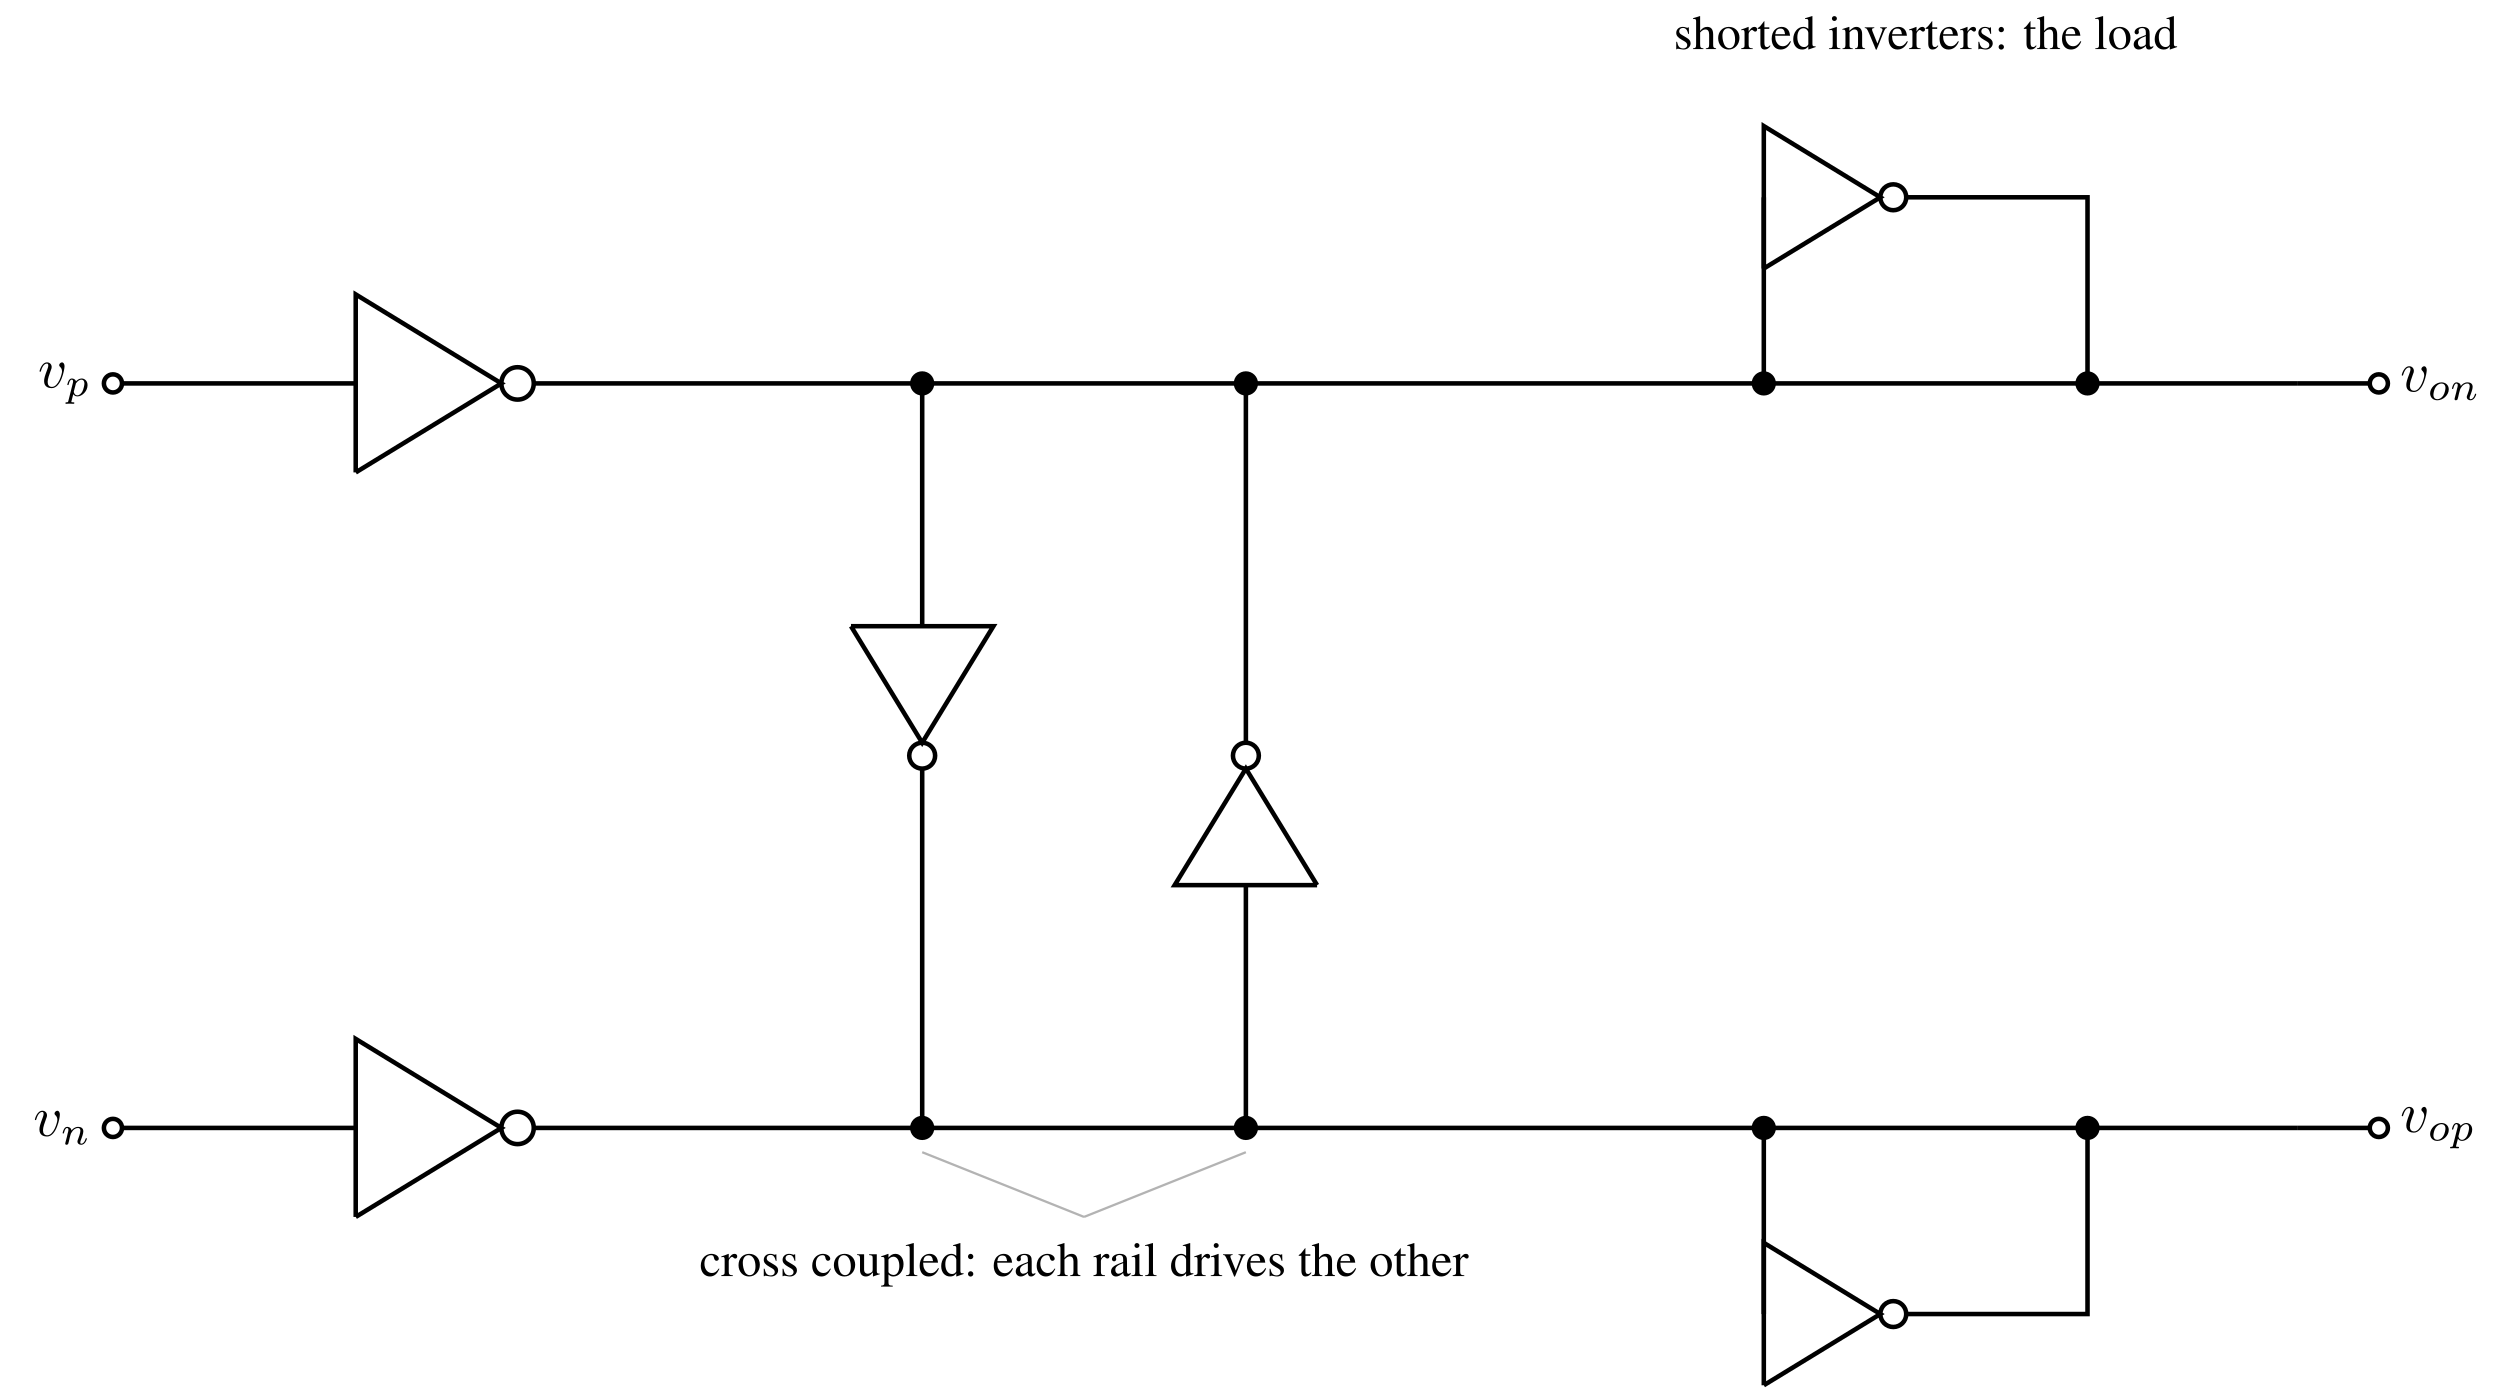
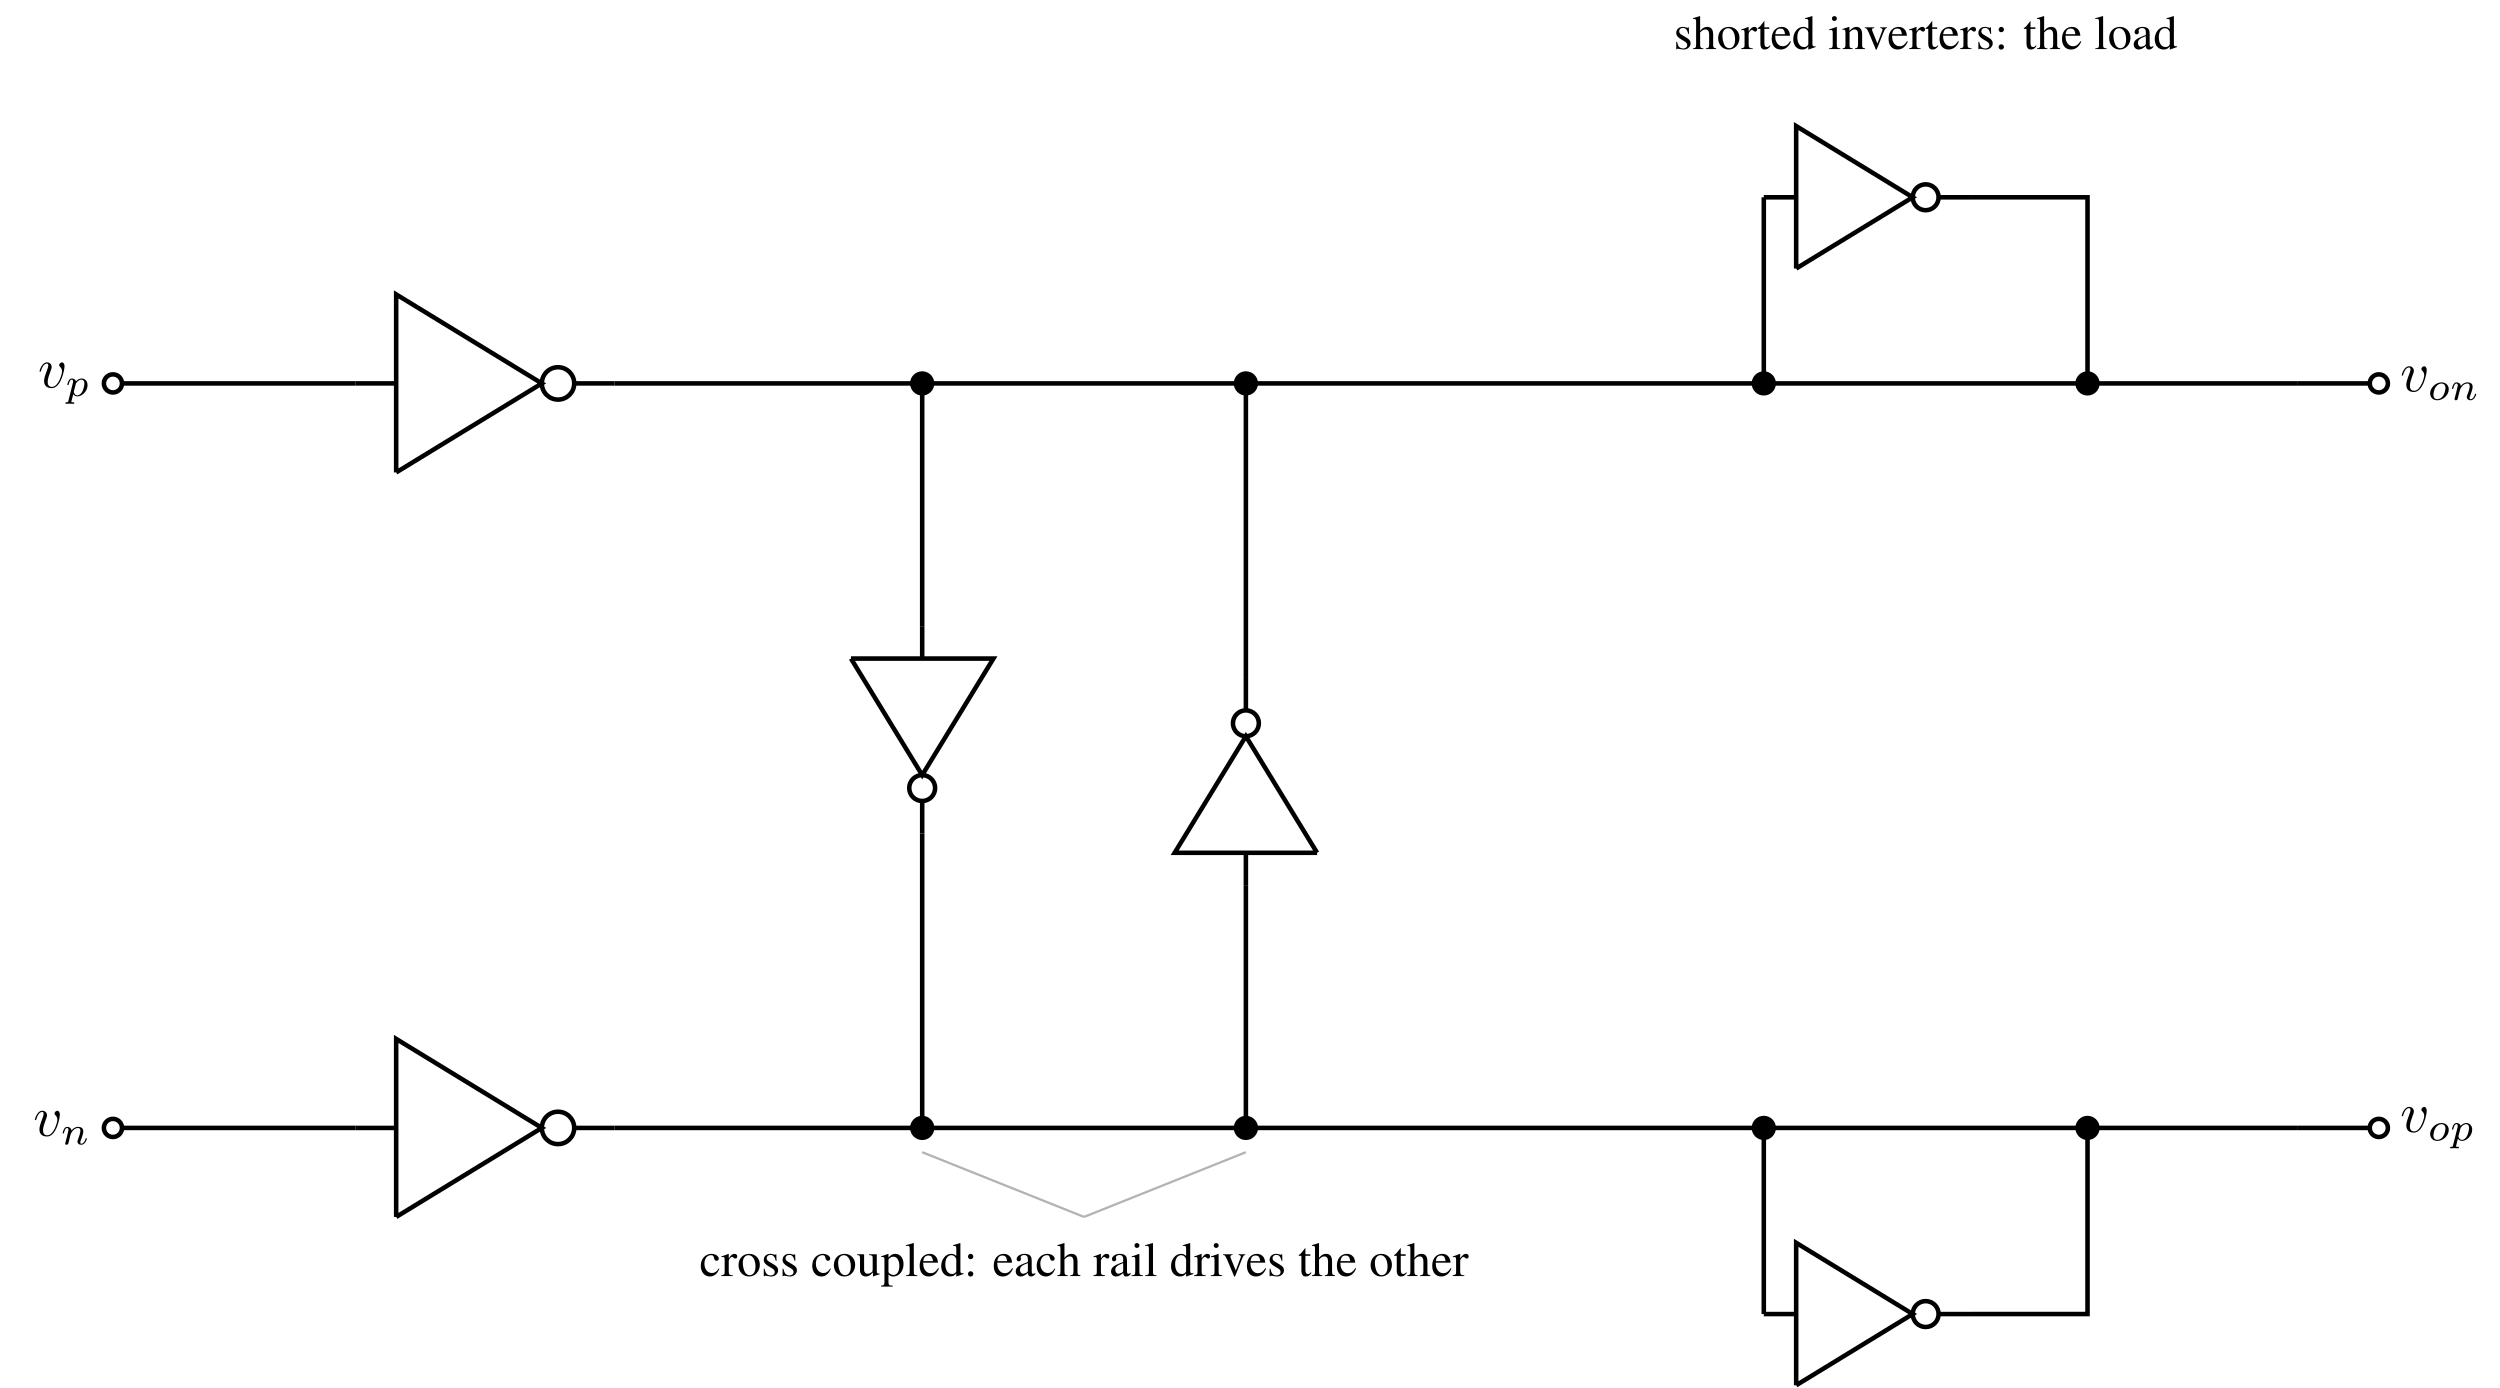
<svg xmlns="http://www.w3.org/2000/svg" xmlns:xlink="http://www.w3.org/1999/xlink" width="437.857pt" height="243.016pt" viewBox="0 0 437.857 243.016">
  <defs>
    <g>
      <g id="glyph-0-0">
        <path d="M 4.672 -3.703 C 4.672 -4.25 4.406 -4.406 4.234 -4.406 C 3.984 -4.406 3.734 -4.141 3.734 -3.922 C 3.734 -3.797 3.781 -3.734 3.891 -3.625 C 4.109 -3.422 4.234 -3.172 4.234 -2.812 C 4.234 -2.391 3.625 -0.109 2.469 -0.109 C 1.953 -0.109 1.719 -0.453 1.719 -0.984 C 1.719 -1.531 2 -2.266 2.297 -3.094 C 2.375 -3.266 2.422 -3.406 2.422 -3.594 C 2.422 -4.031 2.109 -4.406 1.609 -4.406 C 0.672 -4.406 0.297 -2.953 0.297 -2.875 C 0.297 -2.766 0.391 -2.766 0.406 -2.766 C 0.516 -2.766 0.516 -2.797 0.562 -2.953 C 0.859 -3.953 1.281 -4.188 1.578 -4.188 C 1.656 -4.188 1.828 -4.188 1.828 -3.875 C 1.828 -3.625 1.719 -3.344 1.656 -3.172 C 1.219 -2.016 1.094 -1.562 1.094 -1.125 C 1.094 -0.047 1.969 0.109 2.422 0.109 C 4.094 0.109 4.672 -3.188 4.672 -3.703 Z M 4.672 -3.703 " />
      </g>
      <g id="glyph-1-0">
        <path d="M 0.516 0.844 C 0.469 1.047 0.453 1.094 0.188 1.094 C 0.094 1.094 0 1.094 0 1.25 C 0 1.328 0.062 1.359 0.094 1.359 C 0.266 1.359 0.5 1.328 0.688 1.328 C 0.922 1.328 1.188 1.359 1.422 1.359 C 1.484 1.359 1.562 1.328 1.562 1.203 C 1.562 1.094 1.469 1.094 1.375 1.094 C 1.219 1.094 1.031 1.094 1.031 1.016 C 1.031 0.984 1.094 0.797 1.109 0.703 C 1.203 0.328 1.297 -0.047 1.375 -0.344 C 1.453 -0.203 1.672 0.062 2.094 0.062 C 2.938 0.062 3.875 -0.875 3.875 -1.906 C 3.875 -2.719 3.312 -3.078 2.844 -3.078 C 2.406 -3.078 2.031 -2.781 1.844 -2.578 C 1.734 -2.984 1.344 -3.078 1.125 -3.078 C 0.859 -3.078 0.688 -2.891 0.578 -2.703 C 0.438 -2.469 0.328 -2.047 0.328 -2 C 0.328 -1.922 0.422 -1.922 0.453 -1.922 C 0.547 -1.922 0.547 -1.938 0.594 -2.125 C 0.703 -2.531 0.844 -2.875 1.109 -2.875 C 1.297 -2.875 1.344 -2.719 1.344 -2.531 C 1.344 -2.453 1.328 -2.375 1.312 -2.328 Z M 1.844 -2.234 C 2.25 -2.781 2.594 -2.875 2.812 -2.875 C 3.094 -2.875 3.328 -2.672 3.328 -2.203 C 3.328 -1.922 3.172 -1.203 2.969 -0.797 C 2.781 -0.453 2.453 -0.125 2.094 -0.125 C 1.594 -0.125 1.469 -0.656 1.469 -0.734 C 1.469 -0.766 1.484 -0.812 1.484 -0.844 Z M 1.844 -2.234 " />
      </g>
      <g id="glyph-1-1">
        <path d="M 0.844 -0.438 C 0.828 -0.344 0.781 -0.172 0.781 -0.156 C 0.781 0 0.906 0.062 1.016 0.062 C 1.141 0.062 1.25 -0.016 1.297 -0.078 C 1.328 -0.141 1.375 -0.375 1.422 -0.516 C 1.453 -0.641 1.531 -0.969 1.562 -1.141 C 1.609 -1.297 1.656 -1.453 1.688 -1.609 C 1.766 -1.891 1.781 -1.953 1.984 -2.234 C 2.172 -2.516 2.5 -2.875 3.031 -2.875 C 3.422 -2.875 3.438 -2.516 3.438 -2.391 C 3.438 -1.969 3.141 -1.203 3.031 -0.906 C 2.953 -0.703 2.922 -0.641 2.922 -0.531 C 2.922 -0.156 3.219 0.062 3.578 0.062 C 4.281 0.062 4.578 -0.891 4.578 -1 C 4.578 -1.094 4.5 -1.094 4.469 -1.094 C 4.375 -1.094 4.375 -1.047 4.344 -0.969 C 4.188 -0.406 3.875 -0.125 3.609 -0.125 C 3.453 -0.125 3.422 -0.219 3.422 -0.375 C 3.422 -0.531 3.469 -0.625 3.594 -0.938 C 3.672 -1.156 3.953 -1.891 3.953 -2.281 C 3.953 -2.953 3.422 -3.078 3.047 -3.078 C 2.469 -3.078 2.078 -2.719 1.875 -2.438 C 1.828 -2.922 1.422 -3.078 1.125 -3.078 C 0.828 -3.078 0.672 -2.859 0.578 -2.703 C 0.422 -2.438 0.328 -2.047 0.328 -2 C 0.328 -1.922 0.422 -1.922 0.453 -1.922 C 0.547 -1.922 0.547 -1.938 0.594 -2.125 C 0.703 -2.531 0.844 -2.875 1.109 -2.875 C 1.297 -2.875 1.344 -2.719 1.344 -2.531 C 1.344 -2.406 1.281 -2.141 1.219 -1.953 C 1.172 -1.766 1.109 -1.484 1.078 -1.328 Z M 0.844 -0.438 " />
      </g>
      <g id="glyph-1-2">
        <path d="M 3.703 -1.859 C 3.703 -2.625 3.125 -3.078 2.438 -3.078 C 1.406 -3.078 0.438 -2.109 0.438 -1.156 C 0.438 -0.453 0.938 0.062 1.703 0.062 C 2.703 0.062 3.703 -0.844 3.703 -1.859 Z M 1.703 -0.125 C 1.359 -0.125 1.016 -0.344 1.016 -0.906 C 1.016 -1.188 1.141 -1.875 1.422 -2.266 C 1.719 -2.703 2.125 -2.875 2.438 -2.875 C 2.812 -2.875 3.125 -2.625 3.125 -2.109 C 3.125 -1.938 3.047 -1.25 2.734 -0.766 C 2.469 -0.344 2.062 -0.125 1.703 -0.125 Z M 1.703 -0.125 " />
      </g>
      <g id="glyph-2-0">
        <path d="M 3.375 -1.328 C 2.969 -0.734 2.656 -0.531 2.172 -0.531 C 1.406 -0.531 0.859 -1.203 0.859 -2.172 C 0.859 -3.047 1.328 -3.656 2.016 -3.656 C 2.328 -3.656 2.438 -3.562 2.516 -3.25 L 2.562 -3.062 C 2.641 -2.812 2.781 -2.672 2.969 -2.672 C 3.188 -2.672 3.375 -2.828 3.375 -3.016 C 3.375 -3.5 2.781 -3.891 2.062 -3.891 C 1.656 -3.891 1.219 -3.719 0.875 -3.422 C 0.453 -3.047 0.219 -2.469 0.219 -1.797 C 0.219 -0.703 0.875 0.078 1.828 0.078 C 2.203 0.078 2.547 -0.047 2.844 -0.312 C 3.078 -0.516 3.234 -0.75 3.484 -1.25 Z M 3.375 -1.328 " />
      </g>
      <g id="glyph-2-1">
        <path d="M 0.062 -3.297 C 0.172 -3.328 0.25 -3.344 0.359 -3.344 C 0.562 -3.344 0.641 -3.203 0.641 -2.828 L 0.641 -0.719 C 0.641 -0.281 0.578 -0.234 0.047 -0.125 L 0.047 0 L 2.078 0 L 2.078 -0.125 C 1.5 -0.156 1.359 -0.281 1.359 -0.766 L 1.359 -2.672 C 1.359 -2.938 1.719 -3.359 1.953 -3.359 C 2 -3.359 2.078 -3.312 2.172 -3.234 C 2.297 -3.109 2.391 -3.062 2.5 -3.062 C 2.703 -3.062 2.844 -3.203 2.844 -3.453 C 2.844 -3.719 2.656 -3.891 2.375 -3.891 C 2.016 -3.891 1.766 -3.703 1.359 -3.094 L 1.359 -3.875 L 1.312 -3.891 C 0.859 -3.703 0.562 -3.594 0.062 -3.438 Z M 0.062 -3.297 " />
      </g>
      <g id="glyph-2-2">
        <path d="M 2.125 -3.891 C 1.016 -3.891 0.25 -3.078 0.25 -1.906 C 0.25 -0.766 1.031 0.078 2.094 0.078 C 3.172 0.078 3.984 -0.812 3.984 -1.984 C 3.984 -3.094 3.203 -3.891 2.125 -3.891 Z M 2 -3.656 C 2.719 -3.656 3.219 -2.844 3.219 -1.688 C 3.219 -0.734 2.844 -0.156 2.203 -0.156 C 1.875 -0.156 1.562 -0.359 1.375 -0.688 C 1.141 -1.141 1 -1.734 1 -2.328 C 1 -3.141 1.406 -3.656 2 -3.656 Z M 2 -3.656 " />
      </g>
      <g id="glyph-2-3">
        <path d="M 2.672 -2.656 L 2.641 -3.812 L 2.547 -3.812 L 2.531 -3.797 C 2.453 -3.734 2.438 -3.719 2.406 -3.719 C 2.359 -3.719 2.266 -3.75 2.172 -3.781 C 1.984 -3.859 1.797 -3.891 1.578 -3.891 C 0.922 -3.891 0.438 -3.453 0.438 -2.844 C 0.438 -2.375 0.703 -2.031 1.422 -1.625 L 1.906 -1.344 C 2.203 -1.172 2.359 -0.969 2.359 -0.719 C 2.359 -0.344 2.078 -0.109 1.656 -0.109 C 1.359 -0.109 1.094 -0.219 0.938 -0.391 C 0.766 -0.609 0.688 -0.797 0.578 -1.281 L 0.438 -1.281 L 0.438 0.031 L 0.547 0.031 C 0.609 -0.047 0.641 -0.062 0.75 -0.062 C 0.828 -0.062 0.938 -0.047 1.141 0 C 1.375 0.047 1.594 0.078 1.75 0.078 C 2.406 0.078 2.953 -0.406 2.953 -1 C 2.953 -1.422 2.75 -1.703 2.234 -2 L 1.328 -2.547 C 1.078 -2.688 0.953 -2.891 0.953 -3.125 C 0.953 -3.469 1.219 -3.703 1.609 -3.703 C 2.094 -3.703 2.344 -3.406 2.547 -2.656 Z M 2.672 -2.656 " />
      </g>
      <g id="glyph-2-4">
        <path d="M 4.062 -0.422 L 4.016 -0.422 C 3.625 -0.422 3.531 -0.516 3.531 -0.906 L 3.531 -3.812 L 2.188 -3.812 L 2.188 -3.672 C 2.719 -3.641 2.812 -3.562 2.812 -3.141 L 2.812 -1.141 C 2.812 -0.906 2.781 -0.781 2.656 -0.688 C 2.438 -0.516 2.172 -0.406 1.906 -0.406 C 1.578 -0.406 1.312 -0.688 1.312 -1.047 L 1.312 -3.812 L 0.078 -3.812 L 0.078 -3.688 C 0.484 -3.672 0.594 -3.547 0.594 -3.156 L 0.594 -1.016 C 0.594 -0.344 1 0.078 1.625 0.078 C 1.938 0.078 2.266 -0.047 2.5 -0.281 L 2.859 -0.641 L 2.859 0.062 L 2.891 0.078 C 3.312 -0.094 3.625 -0.188 4.062 -0.312 Z M 4.062 -0.422 " />
      </g>
      <g id="glyph-2-5">
        <path d="M 0.078 -3.328 C 0.156 -3.344 0.219 -3.344 0.281 -3.344 C 0.578 -3.344 0.641 -3.25 0.641 -2.859 L 0.641 1.109 C 0.641 1.547 0.547 1.641 0.047 1.688 L 0.047 1.844 L 2.094 1.844 L 2.094 1.688 C 1.453 1.672 1.344 1.578 1.344 1.047 L 1.344 -0.281 C 1.641 0 1.844 0.078 2.203 0.078 C 3.203 0.078 3.984 -0.859 3.984 -2.094 C 3.984 -3.141 3.391 -3.891 2.562 -3.891 C 2.094 -3.891 1.719 -3.688 1.344 -3.234 L 1.344 -3.875 L 1.297 -3.891 C 0.844 -3.719 0.547 -3.609 0.078 -3.469 Z M 1.344 -2.828 C 1.344 -3.078 1.828 -3.391 2.203 -3.391 C 2.844 -3.391 3.25 -2.75 3.25 -1.766 C 3.25 -0.828 2.844 -0.188 2.234 -0.188 C 1.828 -0.188 1.344 -0.484 1.344 -0.75 Z M 1.344 -2.828 " />
      </g>
      <g id="glyph-2-6">
        <path d="M 0.156 -5.281 L 0.219 -5.281 C 0.312 -5.281 0.406 -5.297 0.469 -5.297 C 0.75 -5.297 0.828 -5.172 0.828 -4.781 L 0.828 -0.734 C 0.828 -0.281 0.719 -0.172 0.172 -0.125 L 0.172 0 L 2.172 0 L 2.172 -0.125 C 1.641 -0.156 1.547 -0.25 1.547 -0.719 L 1.547 -5.766 L 1.5 -5.781 C 1.062 -5.641 0.75 -5.562 0.156 -5.406 Z M 0.156 -5.281 " />
      </g>
      <g id="glyph-2-7">
        <path d="M 3.453 -1.391 C 3.047 -0.75 2.688 -0.5 2.141 -0.5 C 1.656 -0.5 1.297 -0.75 1.047 -1.234 C 0.891 -1.547 0.844 -1.828 0.828 -2.344 L 3.438 -2.344 C 3.359 -2.891 3.281 -3.141 3.062 -3.406 C 2.812 -3.719 2.422 -3.891 1.984 -3.891 C 1.562 -3.891 1.156 -3.75 0.844 -3.453 C 0.438 -3.109 0.219 -2.5 0.219 -1.812 C 0.219 -0.641 0.828 0.078 1.797 0.078 C 2.594 0.078 3.234 -0.422 3.594 -1.328 Z M 0.844 -2.609 C 0.938 -3.281 1.219 -3.594 1.734 -3.594 C 2.25 -3.594 2.453 -3.359 2.562 -2.609 Z M 0.844 -2.609 " />
      </g>
      <g id="glyph-2-8">
        <path d="M 2.906 0.078 L 4.156 -0.359 L 4.156 -0.484 C 4 -0.484 3.984 -0.484 3.969 -0.484 C 3.656 -0.484 3.594 -0.578 3.594 -0.969 L 3.594 -5.766 L 3.547 -5.781 C 3.141 -5.641 2.844 -5.562 2.297 -5.406 L 2.297 -5.281 C 2.375 -5.281 2.422 -5.281 2.484 -5.281 C 2.797 -5.281 2.875 -5.203 2.875 -4.859 L 2.875 -3.531 C 2.562 -3.797 2.328 -3.891 1.984 -3.891 C 1.016 -3.891 0.234 -2.938 0.234 -1.734 C 0.234 -0.656 0.859 0.078 1.797 0.078 C 2.266 0.078 2.594 -0.078 2.875 -0.484 L 2.875 0.062 Z M 2.875 -0.859 C 2.875 -0.797 2.812 -0.703 2.734 -0.609 C 2.578 -0.438 2.375 -0.359 2.125 -0.359 C 1.422 -0.359 0.953 -1.031 0.953 -2.078 C 0.953 -3.031 1.375 -3.656 2.016 -3.656 C 2.469 -3.656 2.875 -3.266 2.875 -2.812 Z M 2.875 -0.859 " />
      </g>
      <g id="glyph-2-9">
        <path d="M 1.156 -3.891 C 0.891 -3.891 0.688 -3.672 0.688 -3.406 C 0.688 -3.156 0.891 -2.953 1.141 -2.953 C 1.406 -2.953 1.625 -3.156 1.625 -3.406 C 1.625 -3.672 1.406 -3.891 1.156 -3.891 Z M 1.156 -0.844 C 0.891 -0.844 0.688 -0.625 0.688 -0.359 C 0.688 -0.125 0.891 0.094 1.141 0.094 C 1.406 0.094 1.625 -0.125 1.625 -0.359 C 1.625 -0.625 1.406 -0.844 1.156 -0.844 Z M 1.156 -0.844 " />
      </g>
      <g id="glyph-2-10">
        <path d="M 3.75 -0.562 C 3.594 -0.438 3.5 -0.391 3.375 -0.391 C 3.172 -0.391 3.109 -0.516 3.109 -0.891 L 3.109 -2.547 C 3.109 -2.984 3.078 -3.234 2.953 -3.438 C 2.766 -3.734 2.391 -3.891 1.891 -3.891 C 1.094 -3.891 0.469 -3.484 0.469 -2.953 C 0.469 -2.75 0.641 -2.578 0.844 -2.578 C 1.047 -2.578 1.219 -2.75 1.219 -2.938 C 1.219 -2.969 1.219 -3.016 1.203 -3.078 C 1.188 -3.156 1.172 -3.219 1.172 -3.281 C 1.172 -3.5 1.453 -3.688 1.781 -3.688 C 2.203 -3.688 2.438 -3.453 2.438 -2.984 L 2.438 -2.469 C 1.125 -1.953 0.984 -1.875 0.625 -1.562 C 0.438 -1.391 0.312 -1.094 0.312 -0.828 C 0.312 -0.281 0.688 0.078 1.203 0.078 C 1.578 0.078 1.922 -0.094 2.438 -0.531 C 2.484 -0.094 2.641 0.078 2.984 0.078 C 3.266 0.078 3.453 -0.016 3.75 -0.344 Z M 2.438 -1.047 C 2.438 -0.781 2.391 -0.703 2.203 -0.594 C 2 -0.484 1.766 -0.406 1.594 -0.406 C 1.297 -0.406 1.062 -0.688 1.062 -1.062 L 1.062 -1.094 C 1.062 -1.594 1.406 -1.891 2.438 -2.266 Z M 2.438 -1.047 " />
      </g>
      <g id="glyph-2-11">
        <path d="M 1.328 -2.906 C 1.688 -3.297 1.938 -3.438 2.266 -3.438 C 2.688 -3.438 2.906 -3.141 2.906 -2.547 L 2.906 -0.859 C 2.906 -0.281 2.812 -0.172 2.328 -0.125 L 2.328 0 L 4.125 0 L 4.125 -0.125 C 3.672 -0.219 3.609 -0.281 3.609 -0.859 L 3.609 -2.547 C 3.609 -3.438 3.266 -3.891 2.578 -3.891 C 2.078 -3.891 1.719 -3.688 1.328 -3.188 L 1.328 -5.766 L 1.281 -5.781 C 1 -5.688 0.781 -5.609 0.312 -5.484 L 0.078 -5.406 L 0.078 -5.281 C 0.125 -5.281 0.141 -5.281 0.188 -5.281 C 0.547 -5.281 0.625 -5.219 0.625 -4.859 L 0.625 -0.859 C 0.625 -0.266 0.562 -0.188 0.078 -0.125 L 0.078 0 L 1.906 0 L 1.906 -0.125 C 1.422 -0.172 1.328 -0.281 1.328 -0.859 Z M 1.328 -2.906 " />
      </g>
      <g id="glyph-2-12">
        <path d="M 1.484 -3.891 L 0.172 -3.438 L 0.172 -3.297 L 0.234 -3.312 C 0.344 -3.328 0.453 -3.344 0.531 -3.344 C 0.734 -3.344 0.797 -3.203 0.797 -2.828 L 0.797 -0.859 C 0.797 -0.25 0.719 -0.156 0.141 -0.125 L 0.141 0 L 2.141 0 L 2.141 -0.125 C 1.578 -0.172 1.516 -0.25 1.516 -0.859 L 1.516 -3.875 Z M 1.078 -5.781 C 0.859 -5.781 0.656 -5.594 0.656 -5.359 C 0.656 -5.109 0.844 -4.922 1.078 -4.922 C 1.328 -4.922 1.531 -5.109 1.531 -5.359 C 1.531 -5.594 1.328 -5.781 1.078 -5.781 Z M 1.078 -5.781 " />
      </g>
      <g id="glyph-2-13">
        <path d="M 4.047 -3.812 L 2.859 -3.812 L 2.859 -3.688 C 3.141 -3.656 3.266 -3.578 3.266 -3.406 C 3.266 -3.328 3.25 -3.25 3.203 -3.156 L 2.375 -0.969 L 1.5 -3.141 C 1.453 -3.25 1.438 -3.375 1.438 -3.453 C 1.438 -3.594 1.531 -3.656 1.828 -3.688 L 1.828 -3.812 L 0.156 -3.812 L 0.156 -3.688 C 0.484 -3.672 0.547 -3.578 0.938 -2.703 L 1.953 -0.281 C 1.969 -0.234 1.984 -0.172 2.016 -0.109 C 2.062 0.047 2.125 0.125 2.172 0.125 C 2.219 0.125 2.281 0.016 2.406 -0.312 L 3.484 -3.016 C 3.734 -3.594 3.781 -3.656 4.047 -3.688 Z M 4.047 -3.812 " />
      </g>
      <g id="glyph-2-14">
        <path d="M 2.156 -3.812 L 1.297 -3.812 L 1.297 -4.797 C 1.297 -4.875 1.297 -4.906 1.25 -4.906 C 1.188 -4.828 1.141 -4.75 1.078 -4.672 C 0.75 -4.203 0.391 -3.797 0.25 -3.766 C 0.156 -3.703 0.109 -3.641 0.109 -3.594 C 0.109 -3.578 0.125 -3.562 0.141 -3.547 L 0.594 -3.547 L 0.594 -0.984 C 0.594 -0.281 0.844 0.078 1.344 0.078 C 1.766 0.078 2.078 -0.125 2.359 -0.562 L 2.25 -0.656 C 2.078 -0.438 1.938 -0.359 1.75 -0.359 C 1.438 -0.359 1.297 -0.578 1.297 -1.125 L 1.297 -3.547 L 2.156 -3.547 Z M 2.156 -3.812 " />
      </g>
      <g id="glyph-2-15">
        <path d="M 0.141 -3.375 C 0.188 -3.391 0.266 -3.406 0.359 -3.406 C 0.594 -3.406 0.672 -3.281 0.672 -2.859 L 0.672 -0.766 C 0.672 -0.281 0.578 -0.156 0.156 -0.125 L 0.156 0 L 1.953 0 L 1.953 -0.125 C 1.516 -0.156 1.391 -0.266 1.391 -0.562 L 1.391 -2.953 C 1.797 -3.328 1.984 -3.438 2.266 -3.438 C 2.672 -3.438 2.875 -3.172 2.875 -2.609 L 2.875 -0.844 C 2.875 -0.312 2.766 -0.156 2.344 -0.125 L 2.344 0 L 4.109 0 L 4.109 -0.125 C 3.688 -0.172 3.594 -0.266 3.594 -0.688 L 3.594 -2.625 C 3.594 -3.422 3.219 -3.891 2.594 -3.891 C 2.203 -3.891 1.938 -3.75 1.359 -3.203 L 1.359 -3.875 L 1.297 -3.891 C 0.891 -3.75 0.594 -3.656 0.141 -3.516 Z M 0.141 -3.375 " />
      </g>
    </g>
    <clipPath id="clip-0">
-       <path clip-rule="nonzero" d="M 297 206 L 346 206 L 346 243.016 L 297 243.016 Z M 297 206 " />
+       <path clip-rule="nonzero" d="M 297 206 L 357 206 L 357 243.016 L 297 243.016 Z M 297 206 " />
    </clipPath>
  </defs>
-   <path fill="none" stroke-width="0.797" stroke-linecap="butt" stroke-linejoin="miter" stroke="rgb(0%, 0%, 0%)" stroke-opacity="1" stroke-miterlimit="10" d="M -68.032 49.608 L -68.032 80.787 L -42.52 65.198 L -68.032 49.608 M -36.849 65.198 C -36.849 66.764 -38.118 68.034 -39.685 68.034 C -41.251 68.034 -42.52 66.764 -42.52 65.198 C -42.52 63.631 -41.251 62.362 -39.685 62.362 C -38.118 62.362 -36.849 63.631 -36.849 65.198 Z M -36.849 65.198 " transform="matrix(1, 0, 0, -1, 130.333, 132.35)" />
+   <path fill="none" stroke-width="0.797" stroke-linecap="butt" stroke-linejoin="miter" stroke="rgb(0%, 0%, 0%)" stroke-opacity="1" stroke-miterlimit="10" d="M -68.032 65.198 L -60.946 65.198 M -60.946 49.608 L -60.946 80.787 L -35.435 65.198 L -60.946 49.608 M -29.763 65.198 C -29.763 66.764 -31.032 68.034 -32.599 68.034 C -34.165 68.034 -35.435 66.764 -35.435 65.198 C -35.435 63.631 -34.165 62.362 -32.599 62.362 C -31.032 62.362 -29.763 63.631 -29.763 65.198 Z M -29.763 65.198 L -22.677 65.198 " transform="matrix(1, 0, 0, -1, 130.333, 132.35)" />
  <path fill="none" stroke-width="0.797" stroke-linecap="butt" stroke-linejoin="miter" stroke="rgb(0%, 0%, 0%)" stroke-opacity="1" stroke-miterlimit="10" d="M -110.552 65.198 L -89.294 65.198 M -89.294 65.198 L -68.032 65.198 " transform="matrix(1, 0, 0, -1, 130.333, 132.35)" />
  <g fill="rgb(0%, 0%, 0%)" fill-opacity="1">
    <use xlink:href="#glyph-0-0" x="6.629" y="67.872" />
  </g>
  <g fill="rgb(0%, 0%, 0%)" fill-opacity="1">
    <use xlink:href="#glyph-1-0" x="11.458" y="69.367" />
  </g>
  <path fill-rule="nonzero" fill="rgb(100%, 100%, 100%)" fill-opacity="1" stroke-width="0.797" stroke-linecap="butt" stroke-linejoin="miter" stroke="rgb(0%, 0%, 0%)" stroke-opacity="1" stroke-miterlimit="10" d="M -108.966 65.198 C -108.966 66.073 -109.677 66.784 -110.552 66.784 C -111.431 66.784 -112.138 66.073 -112.138 65.198 C -112.138 64.323 -111.431 63.612 -110.552 63.612 C -109.677 63.612 -108.966 64.323 -108.966 65.198 Z M -108.966 65.198 " transform="matrix(1, 0, 0, -1, 130.333, 132.35)" />
-   <path fill="none" stroke-width="0.797" stroke-linecap="butt" stroke-linejoin="miter" stroke="rgb(0%, 0%, 0%)" stroke-opacity="1" stroke-miterlimit="10" d="M -68.032 -80.787 L -68.032 -49.607 L -42.52 -65.197 L -68.032 -80.787 M -36.849 -65.197 C -36.849 -63.63 -38.118 -62.361 -39.685 -62.361 C -41.251 -62.361 -42.52 -63.63 -42.52 -65.197 C -42.52 -66.763 -41.251 -68.033 -39.685 -68.033 C -38.118 -68.033 -36.849 -66.763 -36.849 -65.197 Z M -36.849 -65.197 " transform="matrix(1, 0, 0, -1, 130.333, 132.35)" />
+   <path fill="none" stroke-width="0.797" stroke-linecap="butt" stroke-linejoin="miter" stroke="rgb(0%, 0%, 0%)" stroke-opacity="1" stroke-miterlimit="10" d="M -68.032 -65.197 L -60.946 -65.197 M -60.946 -80.787 L -60.946 -49.607 L -35.435 -65.197 L -60.946 -80.787 M -29.763 -65.197 C -29.763 -63.63 -31.032 -62.361 -32.599 -62.361 C -34.165 -62.361 -35.435 -63.63 -35.435 -65.197 C -35.435 -66.763 -34.165 -68.033 -32.599 -68.033 C -31.032 -68.033 -29.763 -66.763 -29.763 -65.197 Z M -29.763 -65.197 L -22.677 -65.197 " transform="matrix(1, 0, 0, -1, 130.333, 132.35)" />
  <path fill="none" stroke-width="0.797" stroke-linecap="butt" stroke-linejoin="miter" stroke="rgb(0%, 0%, 0%)" stroke-opacity="1" stroke-miterlimit="10" d="M -110.552 -65.197 L -89.294 -65.197 M -89.294 -65.197 L -68.032 -65.197 " transform="matrix(1, 0, 0, -1, 130.333, 132.35)" />
  <g fill="rgb(0%, 0%, 0%)" fill-opacity="1">
    <use xlink:href="#glyph-0-0" x="5.811" y="198.944" />
  </g>
  <g fill="rgb(0%, 0%, 0%)" fill-opacity="1">
    <use xlink:href="#glyph-1-1" x="10.64" y="200.439" />
  </g>
  <path fill-rule="nonzero" fill="rgb(100%, 100%, 100%)" fill-opacity="1" stroke-width="0.797" stroke-linecap="butt" stroke-linejoin="miter" stroke="rgb(0%, 0%, 0%)" stroke-opacity="1" stroke-miterlimit="10" d="M -108.966 -65.197 C -108.966 -64.322 -109.677 -63.611 -110.552 -63.611 C -111.431 -63.611 -112.138 -64.322 -112.138 -65.197 C -112.138 -66.076 -111.431 -66.787 -110.552 -66.787 C -109.677 -66.787 -108.966 -66.076 -108.966 -65.197 Z M -108.966 -65.197 " transform="matrix(1, 0, 0, -1, 130.333, 132.35)" />
-   <path fill="none" stroke-width="0.797" stroke-linecap="butt" stroke-linejoin="miter" stroke="rgb(0%, 0%, 0%)" stroke-opacity="1" stroke-miterlimit="10" d="M -36.849 65.198 L 272.128 65.198 " transform="matrix(1, 0, 0, -1, 130.333, 132.35)" />
+   <path fill="none" stroke-width="0.797" stroke-linecap="butt" stroke-linejoin="miter" stroke="rgb(0%, 0%, 0%)" stroke-opacity="1" stroke-miterlimit="10" d="M -22.677 65.198 L 272.128 65.198 " transform="matrix(1, 0, 0, -1, 130.333, 132.35)" />
  <path fill="none" stroke-width="0.797" stroke-linecap="butt" stroke-linejoin="miter" stroke="rgb(0%, 0%, 0%)" stroke-opacity="1" stroke-miterlimit="10" d="M 272.128 65.198 L 279.218 65.198 M 279.218 65.198 L 286.304 65.198 " transform="matrix(1, 0, 0, -1, 130.333, 132.35)" />
  <path fill-rule="nonzero" fill="rgb(100%, 100%, 100%)" fill-opacity="1" stroke-width="0.797" stroke-linecap="butt" stroke-linejoin="miter" stroke="rgb(0%, 0%, 0%)" stroke-opacity="1" stroke-miterlimit="10" d="M 287.89 65.198 C 287.89 66.073 287.179 66.784 286.304 66.784 C 285.425 66.784 284.714 66.073 284.714 65.198 C 284.714 64.323 285.425 63.612 286.304 63.612 C 287.179 63.612 287.89 64.323 287.89 65.198 Z M 287.89 65.198 " transform="matrix(1, 0, 0, -1, 130.333, 132.35)" />
  <g fill="rgb(0%, 0%, 0%)" fill-opacity="1">
    <use xlink:href="#glyph-0-0" x="420.351" y="68.551" />
  </g>
  <g fill="rgb(0%, 0%, 0%)" fill-opacity="1">
    <use xlink:href="#glyph-1-2" x="425.181" y="70.045" />
    <use xlink:href="#glyph-1-1" x="429.114" y="70.045" />
  </g>
-   <path fill="none" stroke-width="0.797" stroke-linecap="butt" stroke-linejoin="miter" stroke="rgb(0%, 0%, 0%)" stroke-opacity="1" stroke-miterlimit="10" d="M -36.849 -65.197 L 272.128 -65.197 " transform="matrix(1, 0, 0, -1, 130.333, 132.35)" />
+   <path fill="none" stroke-width="0.797" stroke-linecap="butt" stroke-linejoin="miter" stroke="rgb(0%, 0%, 0%)" stroke-opacity="1" stroke-miterlimit="10" d="M -22.677 -65.197 L 272.128 -65.197 " transform="matrix(1, 0, 0, -1, 130.333, 132.35)" />
  <path fill="none" stroke-width="0.797" stroke-linecap="butt" stroke-linejoin="miter" stroke="rgb(0%, 0%, 0%)" stroke-opacity="1" stroke-miterlimit="10" d="M 272.128 -65.197 L 279.218 -65.197 M 279.218 -65.197 L 286.304 -65.197 " transform="matrix(1, 0, 0, -1, 130.333, 132.35)" />
  <path fill-rule="nonzero" fill="rgb(100%, 100%, 100%)" fill-opacity="1" stroke-width="0.797" stroke-linecap="butt" stroke-linejoin="miter" stroke="rgb(0%, 0%, 0%)" stroke-opacity="1" stroke-miterlimit="10" d="M 287.89 -65.197 C 287.89 -64.322 287.179 -63.611 286.304 -63.611 C 285.425 -63.611 284.714 -64.322 284.714 -65.197 C 284.714 -66.076 285.425 -66.787 286.304 -66.787 C 287.179 -66.787 287.89 -66.076 287.89 -65.197 Z M 287.89 -65.197 " transform="matrix(1, 0, 0, -1, 130.333, 132.35)" />
  <g fill="rgb(0%, 0%, 0%)" fill-opacity="1">
    <use xlink:href="#glyph-0-0" x="420.351" y="198.266" />
  </g>
  <g fill="rgb(0%, 0%, 0%)" fill-opacity="1">
    <use xlink:href="#glyph-1-2" x="425.18" y="199.761" />
    <use xlink:href="#glyph-1-0" x="429.113" y="199.761" />
  </g>
-   <path fill="none" stroke-width="0.797" stroke-linecap="butt" stroke-linejoin="miter" stroke="rgb(0%, 0%, 0%)" stroke-opacity="1" stroke-miterlimit="10" d="M 18.71 22.678 L 43.655 22.678 L 31.183 2.268 L 18.71 22.678 M 31.183 -2.267 C 32.433 -2.267 33.448 -1.252 33.448 -0.002 C 33.448 1.252 32.433 2.268 31.183 2.268 C 29.929 2.268 28.913 1.252 28.913 -0.002 C 28.913 -1.252 29.929 -2.267 31.183 -2.267 Z M 31.183 -2.267 " transform="matrix(1, 0, 0, -1, 130.333, 132.35)" />
+   <path fill="none" stroke-width="0.797" stroke-linecap="butt" stroke-linejoin="miter" stroke="rgb(0%, 0%, 0%)" stroke-opacity="1" stroke-miterlimit="10" d="M 31.183 22.678 L 31.183 17.006 M 18.71 17.006 L 43.655 17.006 L 31.183 -3.4 L 18.71 17.006 M 31.183 -7.939 C 32.433 -7.939 33.448 -6.923 33.448 -5.67 C 33.448 -4.416 32.433 -3.4 31.183 -3.4 C 29.929 -3.4 28.913 -4.416 28.913 -5.67 C 28.913 -6.923 29.929 -7.939 31.183 -7.939 Z M 31.183 -7.939 L 31.183 -13.607 " transform="matrix(1, 0, 0, -1, 130.333, 132.35)" />
  <path fill="none" stroke-width="0.797" stroke-linecap="butt" stroke-linejoin="miter" stroke="rgb(0%, 0%, 0%)" stroke-opacity="1" stroke-miterlimit="10" d="M 31.183 65.198 L 31.183 22.678 " transform="matrix(1, 0, 0, -1, 130.333, 132.35)" />
  <path fill-rule="nonzero" fill="rgb(0%, 0%, 0%)" fill-opacity="1" d="M 163.641 67.152 C 163.641 65.977 162.688 65.027 161.516 65.027 C 160.34 65.027 159.391 65.977 159.391 67.152 C 159.391 68.328 160.34 69.277 161.516 69.277 C 162.688 69.277 163.641 68.328 163.641 67.152 Z M 163.641 67.152 " />
-   <path fill="none" stroke-width="0.797" stroke-linecap="butt" stroke-linejoin="miter" stroke="rgb(0%, 0%, 0%)" stroke-opacity="1" stroke-miterlimit="10" d="M 31.183 -2.267 L 31.183 -65.197 " transform="matrix(1, 0, 0, -1, 130.333, 132.35)" />
+   <path fill="none" stroke-width="0.797" stroke-linecap="butt" stroke-linejoin="miter" stroke="rgb(0%, 0%, 0%)" stroke-opacity="1" stroke-miterlimit="10" d="M 31.183 -13.607 L 31.183 -65.197 " transform="matrix(1, 0, 0, -1, 130.333, 132.35)" />
  <path fill-rule="nonzero" fill="rgb(0%, 0%, 0%)" fill-opacity="1" d="M 163.641 197.547 C 163.641 196.375 162.688 195.422 161.516 195.422 C 160.34 195.422 159.391 196.375 159.391 197.547 C 159.391 198.723 160.34 199.672 161.516 199.672 C 162.688 199.672 163.641 198.723 163.641 197.547 Z M 163.641 197.547 " />
-   <path fill="none" stroke-width="0.797" stroke-linecap="butt" stroke-linejoin="miter" stroke="rgb(0%, 0%, 0%)" stroke-opacity="1" stroke-miterlimit="10" d="M 100.347 -22.677 L 75.401 -22.677 L 87.874 -2.267 L 100.347 -22.677 M 87.874 2.268 C 86.624 2.268 85.608 1.252 85.608 -0.002 C 85.608 -1.252 86.624 -2.267 87.874 -2.267 C 89.128 -2.267 90.144 -1.252 90.144 -0.002 C 90.144 1.252 89.128 2.268 87.874 2.268 Z M 87.874 2.268 " transform="matrix(1, 0, 0, -1, 130.333, 132.35)" />
+   <path fill="none" stroke-width="0.797" stroke-linecap="butt" stroke-linejoin="miter" stroke="rgb(0%, 0%, 0%)" stroke-opacity="1" stroke-miterlimit="10" d="M 87.874 -22.677 L 87.874 -17.009 M 100.347 -17.009 L 75.401 -17.009 L 87.874 3.401 L 100.347 -17.009 M 87.874 7.936 C 86.624 7.936 85.608 6.92 85.608 5.67 C 85.608 4.416 86.624 3.401 87.874 3.401 C 89.128 3.401 90.144 4.416 90.144 5.67 C 90.144 6.92 89.128 7.936 87.874 7.936 Z M 87.874 7.936 L 87.874 13.608 " transform="matrix(1, 0, 0, -1, 130.333, 132.35)" />
  <path fill="none" stroke-width="0.797" stroke-linecap="butt" stroke-linejoin="miter" stroke="rgb(0%, 0%, 0%)" stroke-opacity="1" stroke-miterlimit="10" d="M 87.874 -65.197 L 87.874 -22.677 " transform="matrix(1, 0, 0, -1, 130.333, 132.35)" />
  <path fill-rule="nonzero" fill="rgb(0%, 0%, 0%)" fill-opacity="1" d="M 220.336 197.547 C 220.336 196.375 219.383 195.422 218.207 195.422 C 217.035 195.422 216.082 196.375 216.082 197.547 C 216.082 198.723 217.035 199.672 218.207 199.672 C 219.383 199.672 220.336 198.723 220.336 197.547 Z M 220.336 197.547 " />
-   <path fill="none" stroke-width="0.797" stroke-linecap="butt" stroke-linejoin="miter" stroke="rgb(0%, 0%, 0%)" stroke-opacity="1" stroke-miterlimit="10" d="M 87.874 2.268 L 87.874 65.198 " transform="matrix(1, 0, 0, -1, 130.333, 132.35)" />
+   <path fill="none" stroke-width="0.797" stroke-linecap="butt" stroke-linejoin="miter" stroke="rgb(0%, 0%, 0%)" stroke-opacity="1" stroke-miterlimit="10" d="M 87.874 13.608 L 87.874 65.198 " transform="matrix(1, 0, 0, -1, 130.333, 132.35)" />
  <path fill-rule="nonzero" fill="rgb(0%, 0%, 0%)" fill-opacity="1" d="M 220.336 67.152 C 220.336 65.977 219.383 65.027 218.207 65.027 C 217.035 65.027 216.082 65.977 216.082 67.152 C 216.082 68.328 217.035 69.277 218.207 69.277 C 219.383 69.277 220.336 68.328 220.336 67.152 Z M 220.336 67.152 " />
  <path fill="none" stroke-width="0.399" stroke-linecap="butt" stroke-linejoin="miter" stroke="rgb(70%, 70%, 70%)" stroke-opacity="1" stroke-miterlimit="10" d="M 59.53 -80.787 L 31.183 -69.451 " transform="matrix(1, 0, 0, -1, 130.333, 132.35)" />
  <path fill="none" stroke-width="0.399" stroke-linecap="butt" stroke-linejoin="miter" stroke="rgb(70%, 70%, 70%)" stroke-opacity="1" stroke-miterlimit="10" d="M 59.53 -80.787 L 87.874 -69.451 " transform="matrix(1, 0, 0, -1, 130.333, 132.35)" />
  <g fill="rgb(0%, 0%, 0%)" fill-opacity="1">
    <use xlink:href="#glyph-2-0" x="122.517" y="223.491" />
    <use xlink:href="#glyph-2-1" x="126.277" y="223.491" />
    <use xlink:href="#glyph-2-2" x="129.097" y="223.491" />
    <use xlink:href="#glyph-2-3" x="133.331" y="223.491" />
    <use xlink:href="#glyph-2-3" x="136.625" y="223.491" />
  </g>
  <g fill="rgb(0%, 0%, 0%)" fill-opacity="1">
    <use xlink:href="#glyph-2-0" x="142.036" y="223.491" />
    <use xlink:href="#glyph-2-2" x="145.796" y="223.491" />
    <use xlink:href="#glyph-2-4" x="150.03" y="223.491" />
    <use xlink:href="#glyph-2-5" x="154.264" y="223.491" />
    <use xlink:href="#glyph-2-6" x="158.498" y="223.491" />
    <use xlink:href="#glyph-2-7" x="160.853" y="223.491" />
    <use xlink:href="#glyph-2-8" x="164.612" y="223.491" />
    <use xlink:href="#glyph-2-9" x="168.847" y="223.491" />
  </g>
  <g fill="rgb(0%, 0%, 0%)" fill-opacity="1">
    <use xlink:href="#glyph-2-7" x="173.826" y="223.491" />
    <use xlink:href="#glyph-2-10" x="177.586" y="223.491" />
    <use xlink:href="#glyph-2-0" x="181.346" y="223.491" />
    <use xlink:href="#glyph-2-11" x="185.106" y="223.491" />
  </g>
  <g fill="rgb(0%, 0%, 0%)" fill-opacity="1">
    <use xlink:href="#glyph-2-1" x="191.457" y="223.491" />
    <use xlink:href="#glyph-2-10" x="194.277" y="223.491" />
    <use xlink:href="#glyph-2-12" x="198.036" y="223.491" />
    <use xlink:href="#glyph-2-6" x="200.391" y="223.491" />
  </g>
  <g fill="rgb(0%, 0%, 0%)" fill-opacity="1">
    <use xlink:href="#glyph-2-8" x="204.862" y="223.491" />
    <use xlink:href="#glyph-2-1" x="209.096" y="223.491" />
    <use xlink:href="#glyph-2-12" x="211.916" y="223.491" />
  </g>
  <g fill="rgb(0%, 0%, 0%)" fill-opacity="1">
    <use xlink:href="#glyph-2-13" x="214.058" y="223.491" />
  </g>
  <g fill="rgb(0%, 0%, 0%)" fill-opacity="1">
    <use xlink:href="#glyph-2-7" x="218.165" y="223.491" />
    <use xlink:href="#glyph-2-3" x="221.925" y="223.491" />
  </g>
  <g fill="rgb(0%, 0%, 0%)" fill-opacity="1">
    <use xlink:href="#glyph-2-14" x="227.337" y="223.491" />
    <use xlink:href="#glyph-2-11" x="229.691" y="223.491" />
    <use xlink:href="#glyph-2-7" x="233.925" y="223.491" />
  </g>
  <g fill="rgb(0%, 0%, 0%)" fill-opacity="1">
    <use xlink:href="#glyph-2-2" x="239.802" y="223.491" />
    <use xlink:href="#glyph-2-14" x="244.036" y="223.491" />
    <use xlink:href="#glyph-2-11" x="246.39" y="223.491" />
    <use xlink:href="#glyph-2-7" x="250.624" y="223.491" />
    <use xlink:href="#glyph-2-1" x="254.384" y="223.491" />
  </g>
  <path fill="none" stroke-width="0.797" stroke-linecap="butt" stroke-linejoin="miter" stroke="rgb(0%, 0%, 0%)" stroke-opacity="1" stroke-miterlimit="10" d="M 178.585 65.198 L 178.585 97.795 " transform="matrix(1, 0, 0, -1, 130.333, 132.35)" />
  <path fill-rule="nonzero" fill="rgb(0%, 0%, 0%)" fill-opacity="1" d="M 311.043 67.152 C 311.043 65.977 310.094 65.027 308.918 65.027 C 307.742 65.027 306.793 65.977 306.793 67.152 C 306.793 68.328 307.742 69.277 308.918 69.277 C 310.094 69.277 311.043 68.328 311.043 67.152 Z M 311.043 67.152 " />
-   <path fill="none" stroke-width="0.797" stroke-linecap="butt" stroke-linejoin="miter" stroke="rgb(0%, 0%, 0%)" stroke-opacity="1" stroke-miterlimit="10" d="M 178.585 85.323 L 178.585 110.268 L 198.995 97.795 L 178.585 85.323 M 203.53 97.795 C 203.53 99.049 202.515 100.065 201.261 100.065 C 200.011 100.065 198.995 99.049 198.995 97.795 C 198.995 96.545 200.011 95.53 201.261 95.53 C 202.515 95.53 203.53 96.545 203.53 97.795 Z M 203.53 97.795 " transform="matrix(1, 0, 0, -1, 130.333, 132.35)" />
-   <path fill="none" stroke-width="0.797" stroke-linecap="butt" stroke-linejoin="miter" stroke="rgb(0%, 0%, 0%)" stroke-opacity="1" stroke-miterlimit="10" d="M 203.53 97.795 L 235.28 97.795 L 235.28 65.198 " transform="matrix(1, 0, 0, -1, 130.333, 132.35)" />
+   <path fill="none" stroke-width="0.797" stroke-linecap="butt" stroke-linejoin="miter" stroke="rgb(0%, 0%, 0%)" stroke-opacity="1" stroke-miterlimit="10" d="M 178.585 97.795 L 184.253 97.795 M 184.253 85.323 L 184.253 110.268 L 204.663 97.795 L 184.253 85.323 M 209.198 97.795 C 209.198 99.049 208.183 100.065 206.933 100.065 C 205.679 100.065 204.663 99.049 204.663 97.795 C 204.663 96.545 205.679 95.53 206.933 95.53 C 208.183 95.53 209.198 96.545 209.198 97.795 Z M 209.198 97.795 L 214.87 97.795 " transform="matrix(1, 0, 0, -1, 130.333, 132.35)" />
+   <path fill="none" stroke-width="0.797" stroke-linecap="butt" stroke-linejoin="miter" stroke="rgb(0%, 0%, 0%)" stroke-opacity="1" stroke-miterlimit="10" d="M 214.87 97.795 L 235.28 97.795 L 235.28 65.198 " transform="matrix(1, 0, 0, -1, 130.333, 132.35)" />
  <path fill-rule="nonzero" fill="rgb(0%, 0%, 0%)" fill-opacity="1" d="M 367.738 67.152 C 367.738 65.977 366.785 65.027 365.613 65.027 C 364.438 65.027 363.484 65.977 363.484 67.152 C 363.484 68.328 364.438 69.277 365.613 69.277 C 366.785 69.277 367.738 68.328 367.738 67.152 Z M 367.738 67.152 " />
  <path fill="none" stroke-width="0.797" stroke-linecap="butt" stroke-linejoin="miter" stroke="rgb(0%, 0%, 0%)" stroke-opacity="1" stroke-miterlimit="10" d="M 178.585 -65.197 L 178.585 -97.795 " transform="matrix(1, 0, 0, -1, 130.333, 132.35)" />
  <path fill-rule="nonzero" fill="rgb(0%, 0%, 0%)" fill-opacity="1" d="M 311.043 197.547 C 311.043 196.375 310.094 195.422 308.918 195.422 C 307.742 195.422 306.793 196.375 306.793 197.547 C 306.793 198.723 307.742 199.672 308.918 199.672 C 310.094 199.672 311.043 198.723 311.043 197.547 Z M 311.043 197.547 " />
  <g clip-path="url(#clip-0)">
-     <path fill="none" stroke-width="0.797" stroke-linecap="butt" stroke-linejoin="miter" stroke="rgb(0%, 0%, 0%)" stroke-opacity="1" stroke-miterlimit="10" d="M 178.585 -110.267 L 178.585 -85.322 L 198.995 -97.795 L 178.585 -110.267 M 203.53 -97.795 C 203.53 -96.545 202.515 -95.529 201.261 -95.529 C 200.011 -95.529 198.995 -96.545 198.995 -97.795 C 198.995 -99.048 200.011 -100.064 201.261 -100.064 C 202.515 -100.064 203.53 -99.048 203.53 -97.795 Z M 203.53 -97.795 " transform="matrix(1, 0, 0, -1, 130.333, 132.35)" />
-   </g>
-   <path fill="none" stroke-width="0.797" stroke-linecap="butt" stroke-linejoin="miter" stroke="rgb(0%, 0%, 0%)" stroke-opacity="1" stroke-miterlimit="10" d="M 203.53 -97.795 L 235.28 -97.795 L 235.28 -65.197 " transform="matrix(1, 0, 0, -1, 130.333, 132.35)" />
+     <path fill="none" stroke-width="0.797" stroke-linecap="butt" stroke-linejoin="miter" stroke="rgb(0%, 0%, 0%)" stroke-opacity="1" stroke-miterlimit="10" d="M 178.585 -97.795 L 184.253 -97.795 M 184.253 -110.267 L 184.253 -85.322 L 204.663 -97.795 L 184.253 -110.267 M 209.198 -97.795 C 209.198 -96.545 208.183 -95.529 206.933 -95.529 C 205.679 -95.529 204.663 -96.545 204.663 -97.795 C 204.663 -99.048 205.679 -100.064 206.933 -100.064 C 208.183 -100.064 209.198 -99.048 209.198 -97.795 Z M 209.198 -97.795 L 214.87 -97.795 " transform="matrix(1, 0, 0, -1, 130.333, 132.35)" />
+   </g>
+   <path fill="none" stroke-width="0.797" stroke-linecap="butt" stroke-linejoin="miter" stroke="rgb(0%, 0%, 0%)" stroke-opacity="1" stroke-miterlimit="10" d="M 214.87 -97.795 L 235.28 -97.795 L 235.28 -65.197 " transform="matrix(1, 0, 0, -1, 130.333, 132.35)" />
  <path fill-rule="nonzero" fill="rgb(0%, 0%, 0%)" fill-opacity="1" d="M 367.738 197.547 C 367.738 196.375 366.785 195.422 365.613 195.422 C 364.438 195.422 363.484 196.375 363.484 197.547 C 363.484 198.723 364.438 199.672 365.613 199.672 C 366.785 199.672 367.738 198.723 367.738 197.547 Z M 367.738 197.547 " />
  <g fill="rgb(0%, 0%, 0%)" fill-opacity="1">
    <use xlink:href="#glyph-2-3" x="293.143" y="8.598" />
    <use xlink:href="#glyph-2-11" x="296.437" y="8.598" />
    <use xlink:href="#glyph-2-2" x="300.671" y="8.598" />
    <use xlink:href="#glyph-2-1" x="304.905" y="8.598" />
    <use xlink:href="#glyph-2-14" x="307.725" y="8.598" />
    <use xlink:href="#glyph-2-7" x="310.079" y="8.598" />
    <use xlink:href="#glyph-2-8" x="313.839" y="8.598" />
  </g>
  <g fill="rgb(0%, 0%, 0%)" fill-opacity="1">
    <use xlink:href="#glyph-2-12" x="320.19" y="8.598" />
    <use xlink:href="#glyph-2-15" x="322.545" y="8.598" />
  </g>
  <g fill="rgb(0%, 0%, 0%)" fill-opacity="1">
    <use xlink:href="#glyph-2-13" x="326.44" y="8.598" />
  </g>
  <g fill="rgb(0%, 0%, 0%)" fill-opacity="1">
    <use xlink:href="#glyph-2-7" x="330.547" y="8.598" />
    <use xlink:href="#glyph-2-1" x="334.307" y="8.598" />
    <use xlink:href="#glyph-2-14" x="337.127" y="8.598" />
    <use xlink:href="#glyph-2-7" x="339.481" y="8.598" />
    <use xlink:href="#glyph-2-1" x="343.241" y="8.598" />
    <use xlink:href="#glyph-2-3" x="346.061" y="8.598" />
    <use xlink:href="#glyph-2-9" x="349.355" y="8.598" />
  </g>
  <g fill="rgb(0%, 0%, 0%)" fill-opacity="1">
    <use xlink:href="#glyph-2-14" x="354.334" y="8.598" />
    <use xlink:href="#glyph-2-11" x="356.688" y="8.598" />
    <use xlink:href="#glyph-2-7" x="360.923" y="8.598" />
  </g>
  <g fill="rgb(0%, 0%, 0%)" fill-opacity="1">
    <use xlink:href="#glyph-2-6" x="366.799" y="8.598" />
    <use xlink:href="#glyph-2-2" x="369.154" y="8.598" />
    <use xlink:href="#glyph-2-10" x="373.388" y="8.598" />
    <use xlink:href="#glyph-2-8" x="377.148" y="8.598" />
  </g>
</svg>
